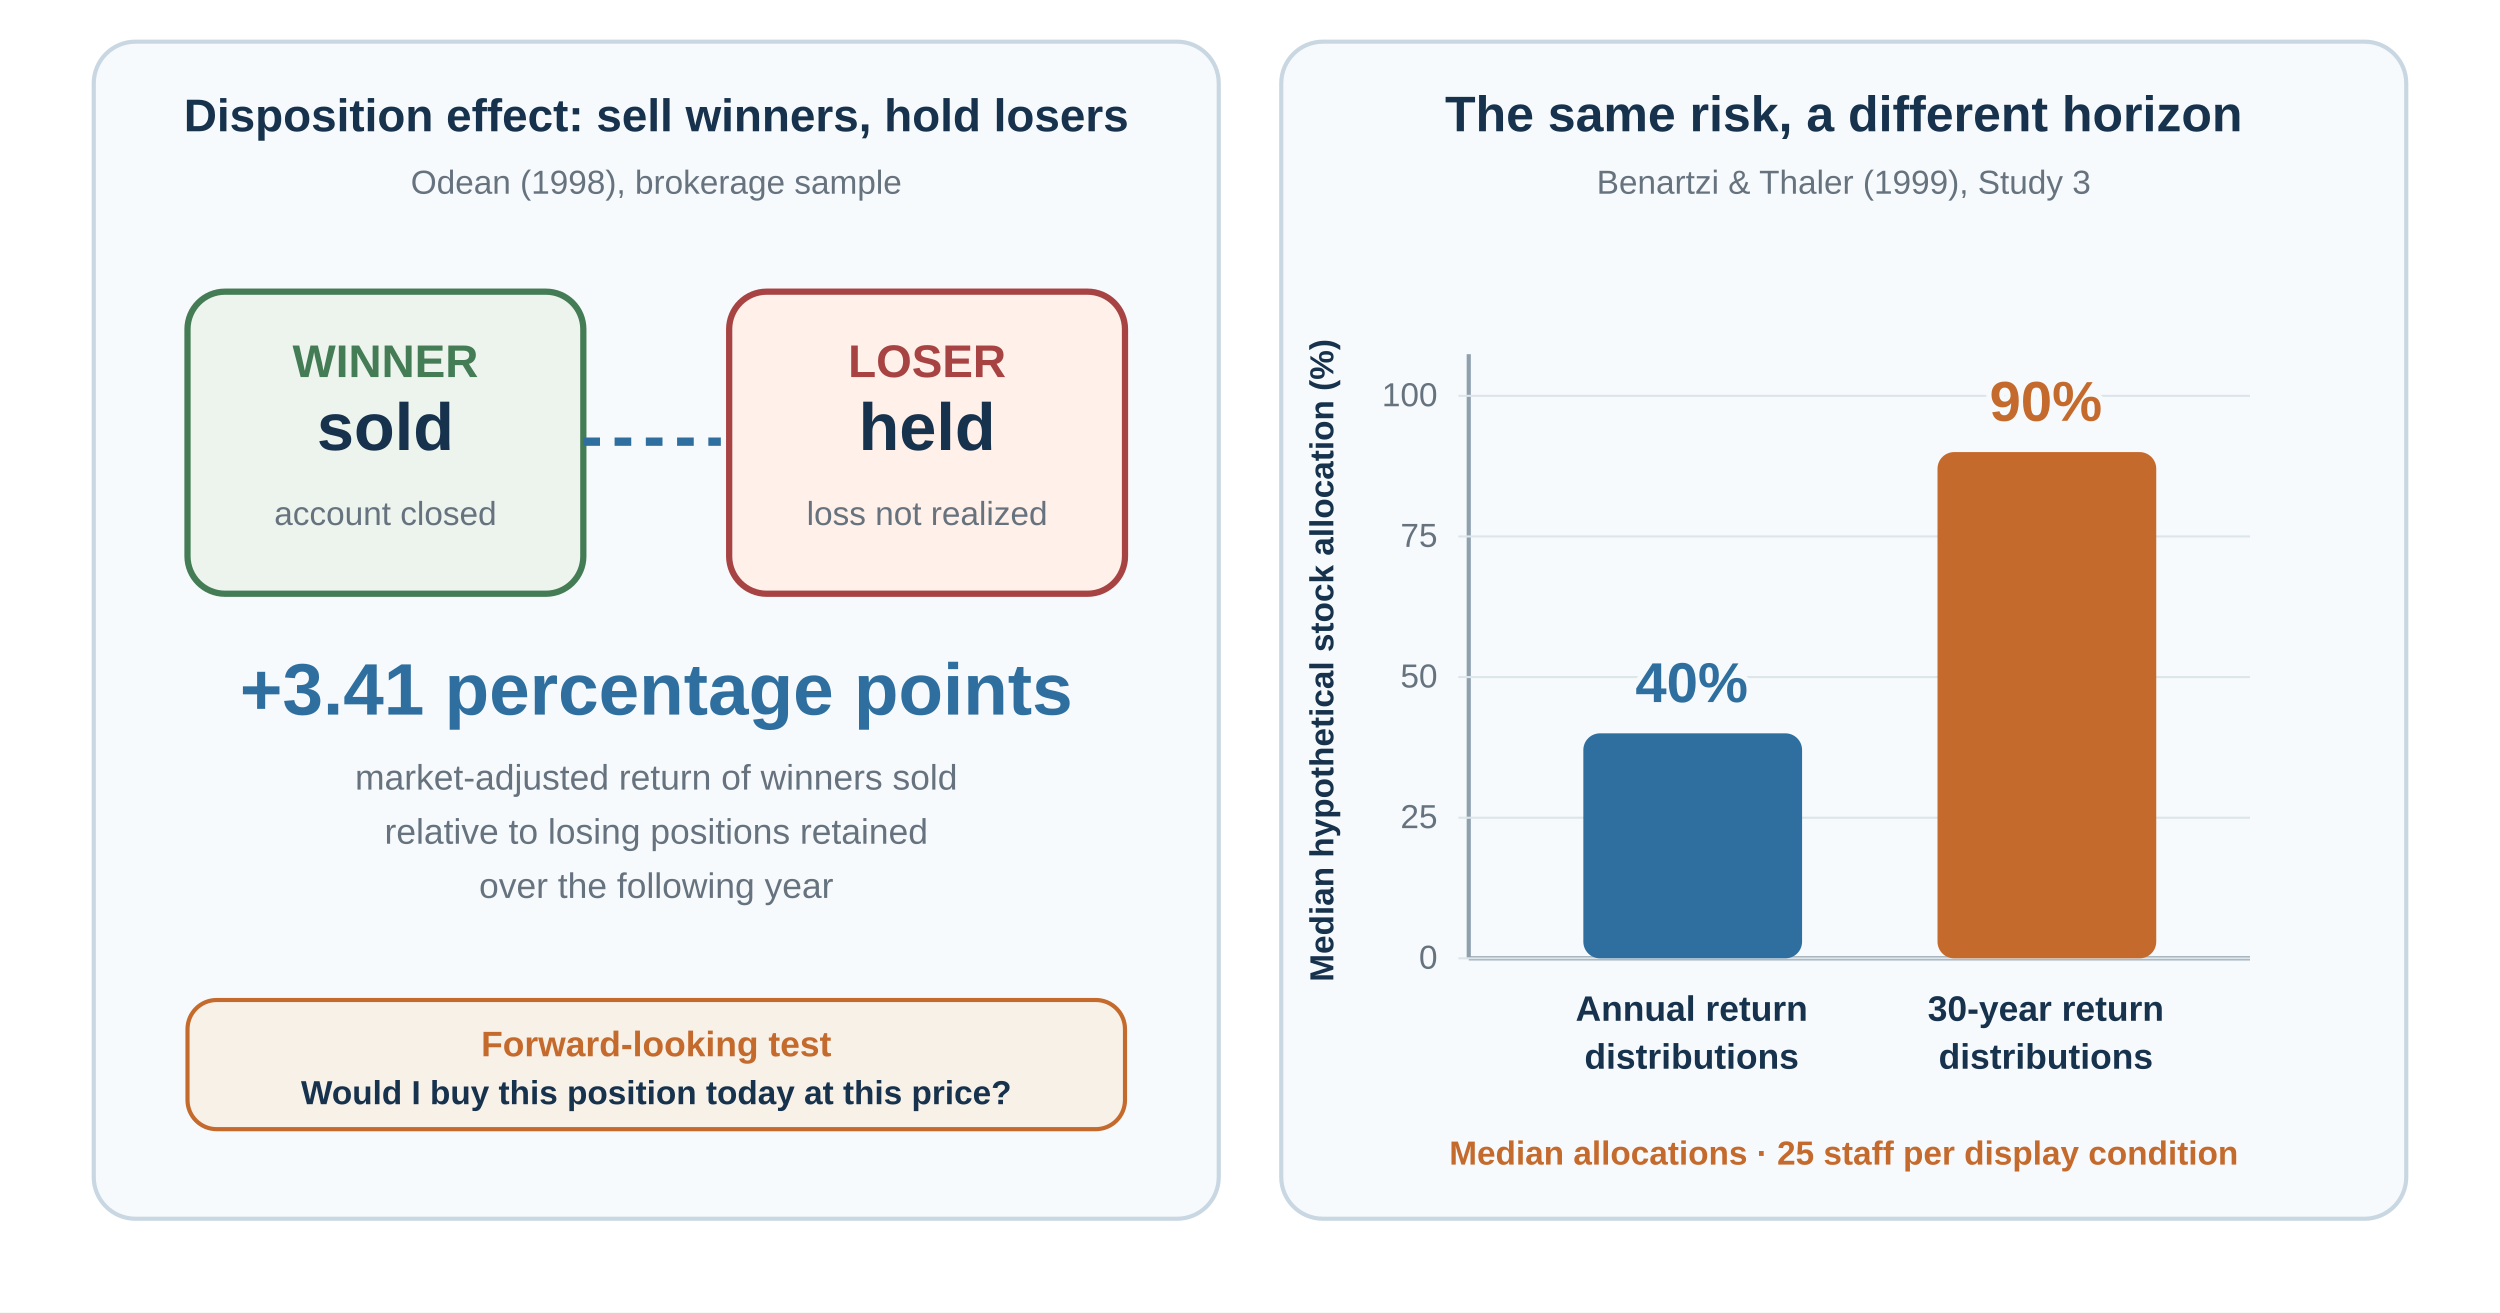
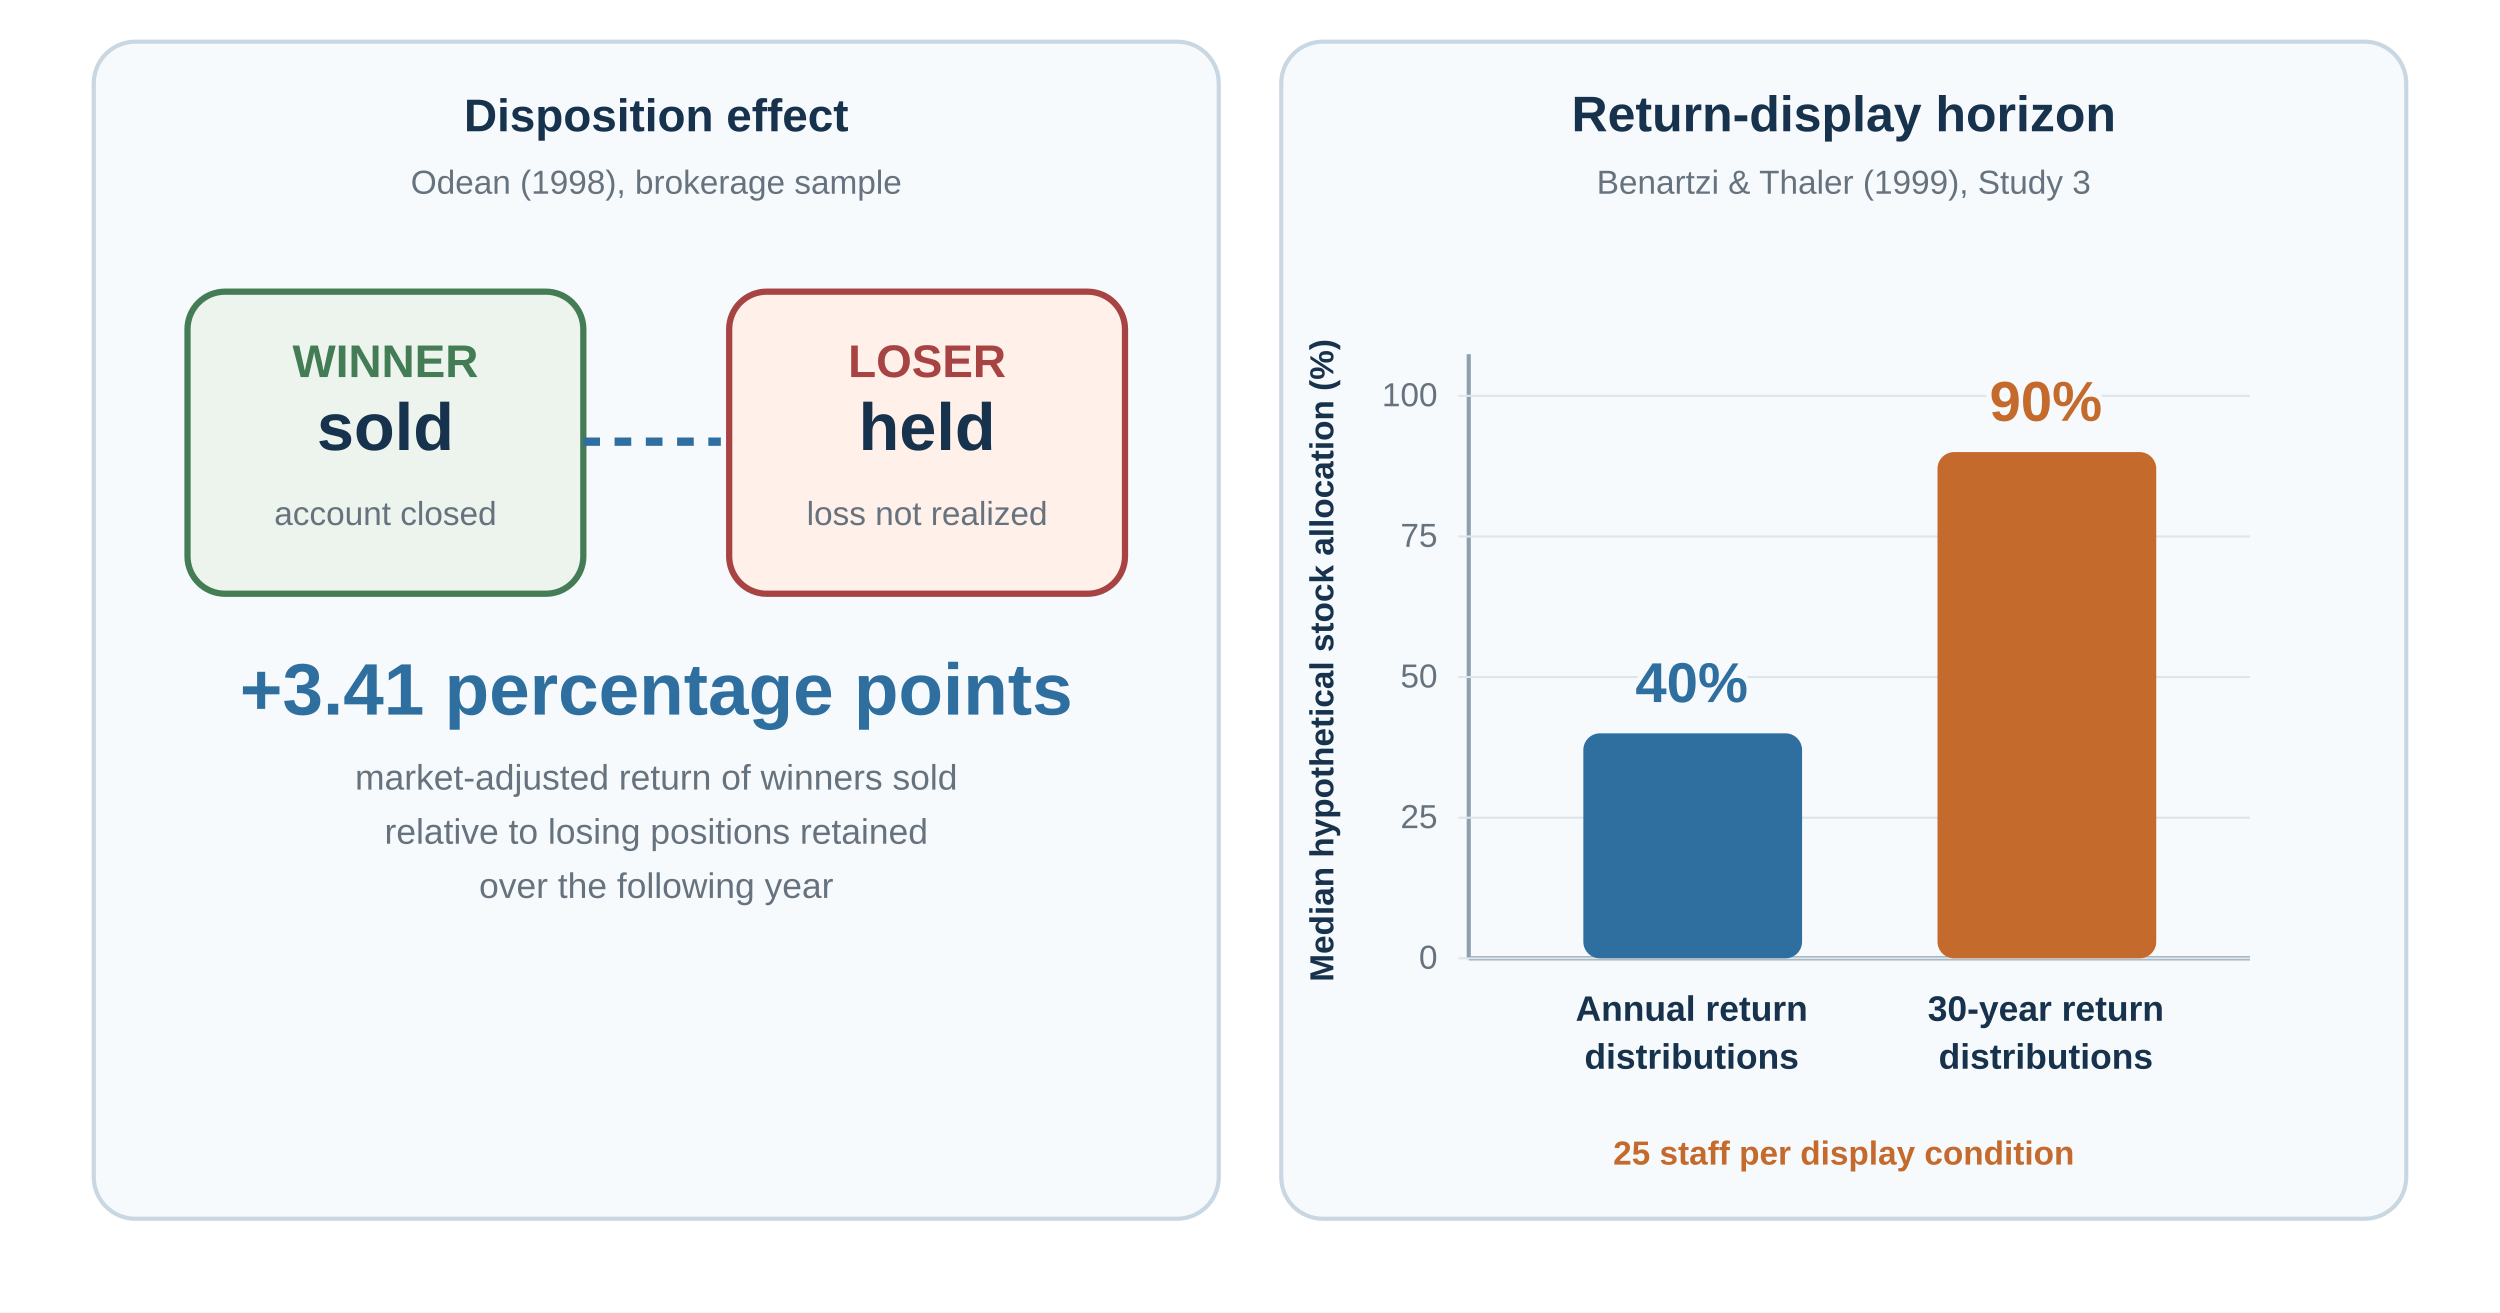
<svg xmlns="http://www.w3.org/2000/svg" width="1200" height="630" viewBox="0 95 1200 630" role="img" aria-labelledby="title desc">
  <defs>
    <marker id="blueArrow" viewBox="0 0 10 8" markerWidth="10" markerHeight="8" refX="9" refY="4" orient="auto" markerUnits="userSpaceOnUse">
      <path d="M0.5 0.8 L9 4 L0.5 7.2 Z" fill="#2f6f9f" />
    </marker>
    <marker id="orangeArrow" viewBox="0 0 10 8" markerWidth="10" markerHeight="8" refX="9" refY="4" orient="auto" markerUnits="userSpaceOnUse">
      <path d="M0.5 0.8 L9 4 L0.5 7.2 Z" fill="#c56a2d" />
    </marker>
    <filter id="shadow">
      <feDropShadow dx="0" dy="3" stdDeviation="4" flood-color="#17324d" flood-opacity="0.12" />
    </filter>
  </defs>
  <rect width="1200" height="630" fill="#ffffff" x="0" y="95" />
  <rect x="45" y="115" width="540" height="565" rx="20" fill="#f7fafc" stroke="#c8d7e2" stroke-width="2" />
-   <text x="315" y="158" text-anchor="middle" font-family="Arial, sans-serif" font-size="22" font-weight="700" fill="#17324d">Disposition effect: sell winners, hold losers</text>
+   <text x="315" y="158" text-anchor="middle" font-family="Arial, sans-serif" font-size="22" font-weight="700" fill="#17324d">Disposition effect</text>
  <text x="315" y="188" text-anchor="middle" font-family="Arial, sans-serif" font-size="16.0" font-weight="400" fill="#66737f">Odean (1998), brokerage sample</text>
  <rect x="90" y="235" width="190" height="145" rx="18" fill="#edf4ed" stroke="#447c55" stroke-width="3" />
  <text x="185" y="276" text-anchor="middle" font-family="Arial, sans-serif" font-size="22.0" font-weight="700" fill="#447c55">WINNER</text>
  <text x="185" y="311" text-anchor="middle" font-family="Arial, sans-serif" font-size="32.0" font-weight="700" fill="#17324d">sold</text>
  <text x="185" y="347" text-anchor="middle" font-family="Arial, sans-serif" font-size="16" font-weight="400" fill="#66737f">account closed</text>
  <rect x="350" y="235" width="190" height="145" rx="18" fill="#fff0e9" stroke="#a74343" stroke-width="3" />
  <text x="445" y="276" text-anchor="middle" font-family="Arial, sans-serif" font-size="22.0" font-weight="700" fill="#a74343">LOSER</text>
  <text x="445" y="311" text-anchor="middle" font-family="Arial, sans-serif" font-size="32.0" font-weight="700" fill="#17324d">held</text>
  <text x="445" y="347" text-anchor="middle" font-family="Arial, sans-serif" font-size="16" font-weight="400" fill="#66737f">loss not realized</text>
  <line x1="280" y1="307" x2="346" y2="307" stroke="#2f6f9f" stroke-width="4" stroke-dasharray="8 7" />
  <text x="315" y="438" text-anchor="middle" font-family="Arial, sans-serif" font-size="35.0" font-weight="700" fill="#2f6f9f">+3.41 percentage points</text>
  <text x="315" y="474" text-anchor="middle" font-family="Arial, sans-serif" font-size="17.0" font-weight="400" fill="#66737f">market-adjusted return of winners sold</text>
  <text x="315" y="500" text-anchor="middle" font-family="Arial, sans-serif" font-size="17.0" font-weight="400" fill="#66737f">relative to losing positions retained</text>
  <text x="315" y="526" text-anchor="middle" font-family="Arial, sans-serif" font-size="17.0" font-weight="400" fill="#66737f">over the following year</text>
-   <rect x="90" y="575" width="450" height="62" rx="14" fill="#f7f1e8" stroke="#c56a2d" stroke-width="2" />
-   <text x="315" y="602" text-anchor="middle" font-family="Arial, sans-serif" font-size="17.0" font-weight="700" fill="#c56a2d">Forward-looking test</text>
-   <text x="315" y="625" text-anchor="middle" font-family="Arial, sans-serif" font-size="16.0" font-weight="700" fill="#17324d">Would I buy this position today at this price?</text>
  <rect x="615" y="115" width="540" height="565" rx="20" fill="#f7fafc" stroke="#c8d7e2" stroke-width="2" />
-   <text x="885" y="158" text-anchor="middle" font-family="Arial, sans-serif" font-size="24.0" font-weight="700" fill="#17324d">The same risk, a different horizon</text>
+   <text x="885" y="158" text-anchor="middle" font-family="Arial, sans-serif" font-size="24.0" font-weight="700" fill="#17324d">Return-display horizon</text>
  <text x="885" y="188" text-anchor="middle" font-family="Arial, sans-serif" font-size="16.0" font-weight="400" fill="#66737f">Benartzi &amp; Thaler (1999), Study 3</text>
  <line x1="705" y1="555" x2="1080" y2="555" stroke="#8fa0ad" stroke-width="2" />
  <line x1="705" y1="265" x2="705" y2="555" stroke="#8fa0ad" stroke-width="2" />
  <line x1="700" y1="555.0" x2="1080" y2="555.0" stroke="#dce5ea" stroke-width="1" />
  <line x1="700" y1="487.5" x2="1080" y2="487.5" stroke="#dce5ea" stroke-width="1" />
  <line x1="700" y1="420.0" x2="1080" y2="420.0" stroke="#dce5ea" stroke-width="1" />
  <line x1="700" y1="352.5" x2="1080" y2="352.5" stroke="#dce5ea" stroke-width="1" />
  <line x1="700" y1="285.0" x2="1080" y2="285.0" stroke="#dce5ea" stroke-width="1" />
  <rect x="760" y="447.0" width="105" height="108.0" rx="8" fill="#2f6f9f" />
  <text x="812" y="432.0" text-anchor="middle" font-family="Arial, sans-serif" font-size="27.0" font-weight="700" fill="#2f6f9f" stroke="#f7fafc" stroke-width="5" paint-order="stroke">40%</text>
  <text x="812" y="585" text-anchor="middle" font-family="Arial, sans-serif" font-size="17.0" font-weight="700" fill="#17324d">Annual return</text>
  <text x="812" y="608" text-anchor="middle" font-family="Arial, sans-serif" font-size="17.0" font-weight="700" fill="#17324d">distributions</text>
  <rect x="930" y="312.0" width="105" height="243.0" rx="8" fill="#c56a2d" />
  <text x="982" y="297.0" text-anchor="middle" font-family="Arial, sans-serif" font-size="27.0" font-weight="700" fill="#c56a2d" stroke="#f7fafc" stroke-width="5" paint-order="stroke">90%</text>
  <text x="982" y="585" text-anchor="middle" font-family="Arial, sans-serif" font-size="17.0" font-weight="700" fill="#17324d">30-year return</text>
  <text x="982" y="608" text-anchor="middle" font-family="Arial, sans-serif" font-size="17.0" font-weight="700" fill="#17324d">distributions</text>
  <text x="690" y="560.0" text-anchor="end" font-family="Arial, sans-serif" font-size="16" font-weight="400" fill="#66737f">0</text>
  <text x="690" y="492.5" text-anchor="end" font-family="Arial, sans-serif" font-size="16" font-weight="400" fill="#66737f">25</text>
  <text x="690" y="425.0" text-anchor="end" font-family="Arial, sans-serif" font-size="16" font-weight="400" fill="#66737f">50</text>
  <text x="690" y="357.5" text-anchor="end" font-family="Arial, sans-serif" font-size="16" font-weight="400" fill="#66737f">75</text>
  <text x="690" y="290.0" text-anchor="end" font-family="Arial, sans-serif" font-size="16" font-weight="400" fill="#66737f">100</text>
  <text x="640" y="412" text-anchor="middle" font-family="Arial, sans-serif" font-size="16.0" font-weight="700" fill="#17324d" transform="rotate(-90 640 412)">Median hypothetical stock allocation (%)</text>
-   <text x="885" y="654" text-anchor="middle" font-family="Arial, sans-serif" font-size="16.0" font-weight="700" fill="#c56a2d">Median allocations · 25 staff per display condition</text>
+   <text x="885" y="654" text-anchor="middle" font-family="Arial, sans-serif" font-size="16.0" font-weight="700" fill="#c56a2d">25 staff per display condition</text>
</svg>
